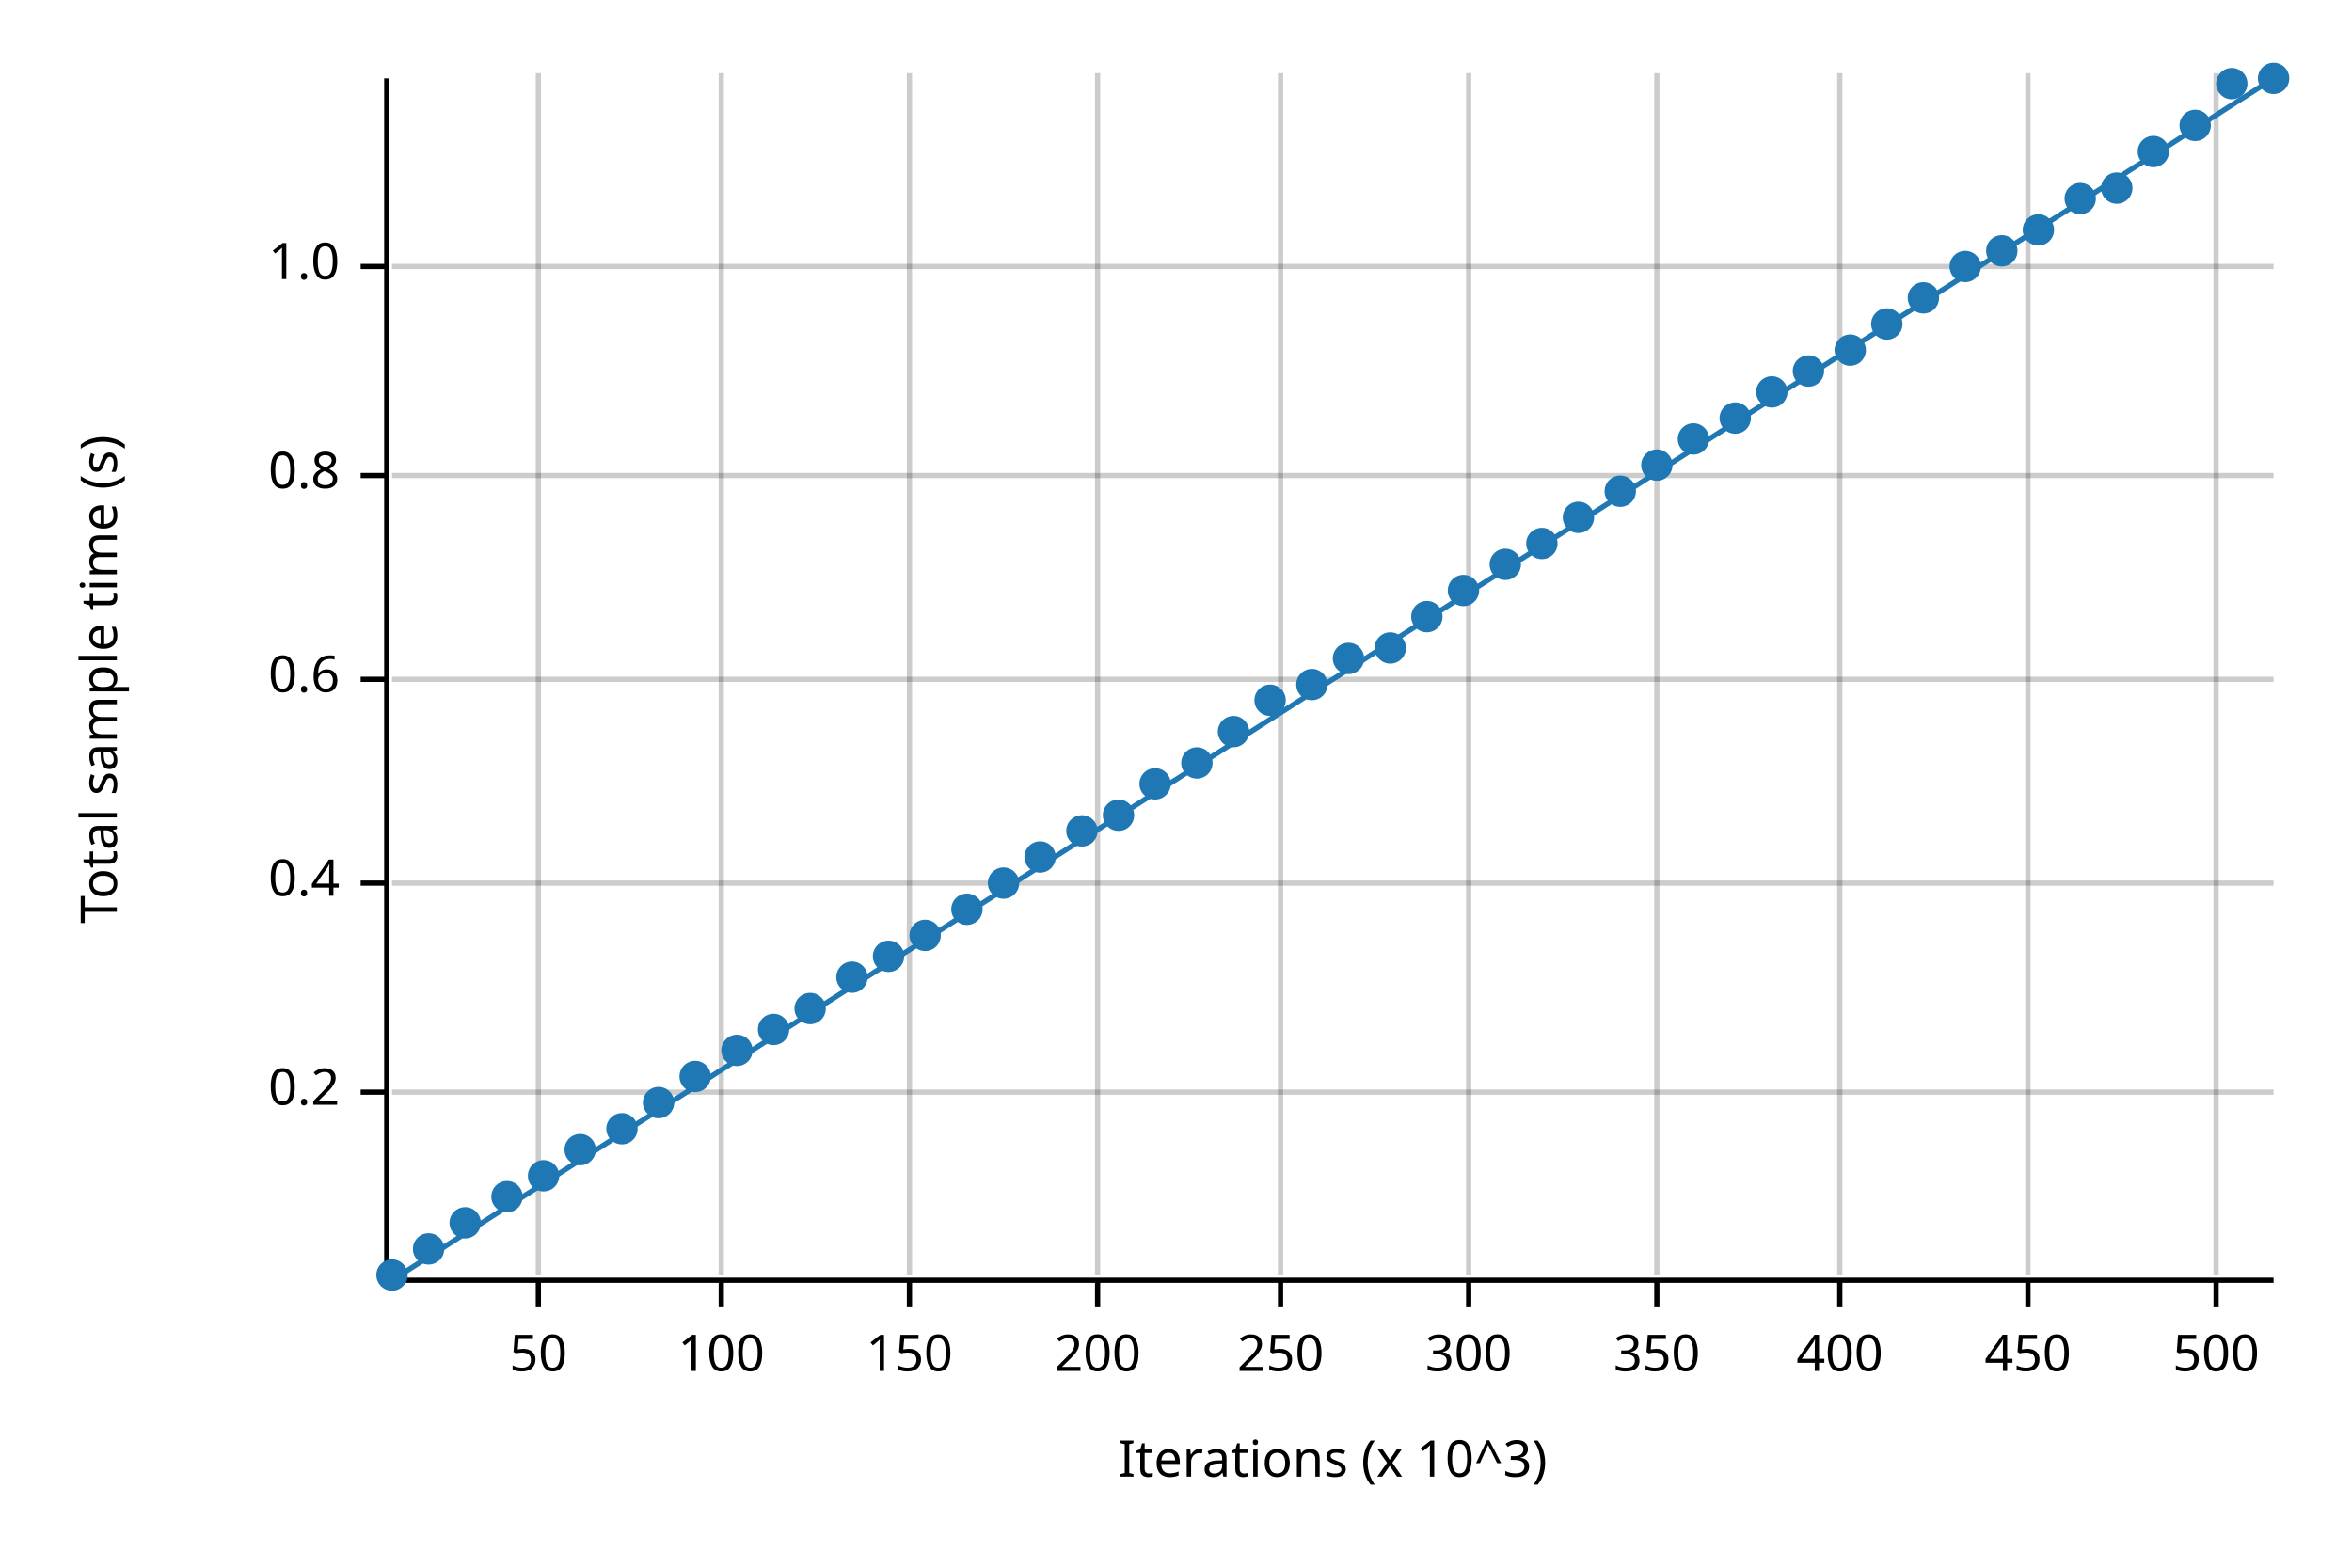
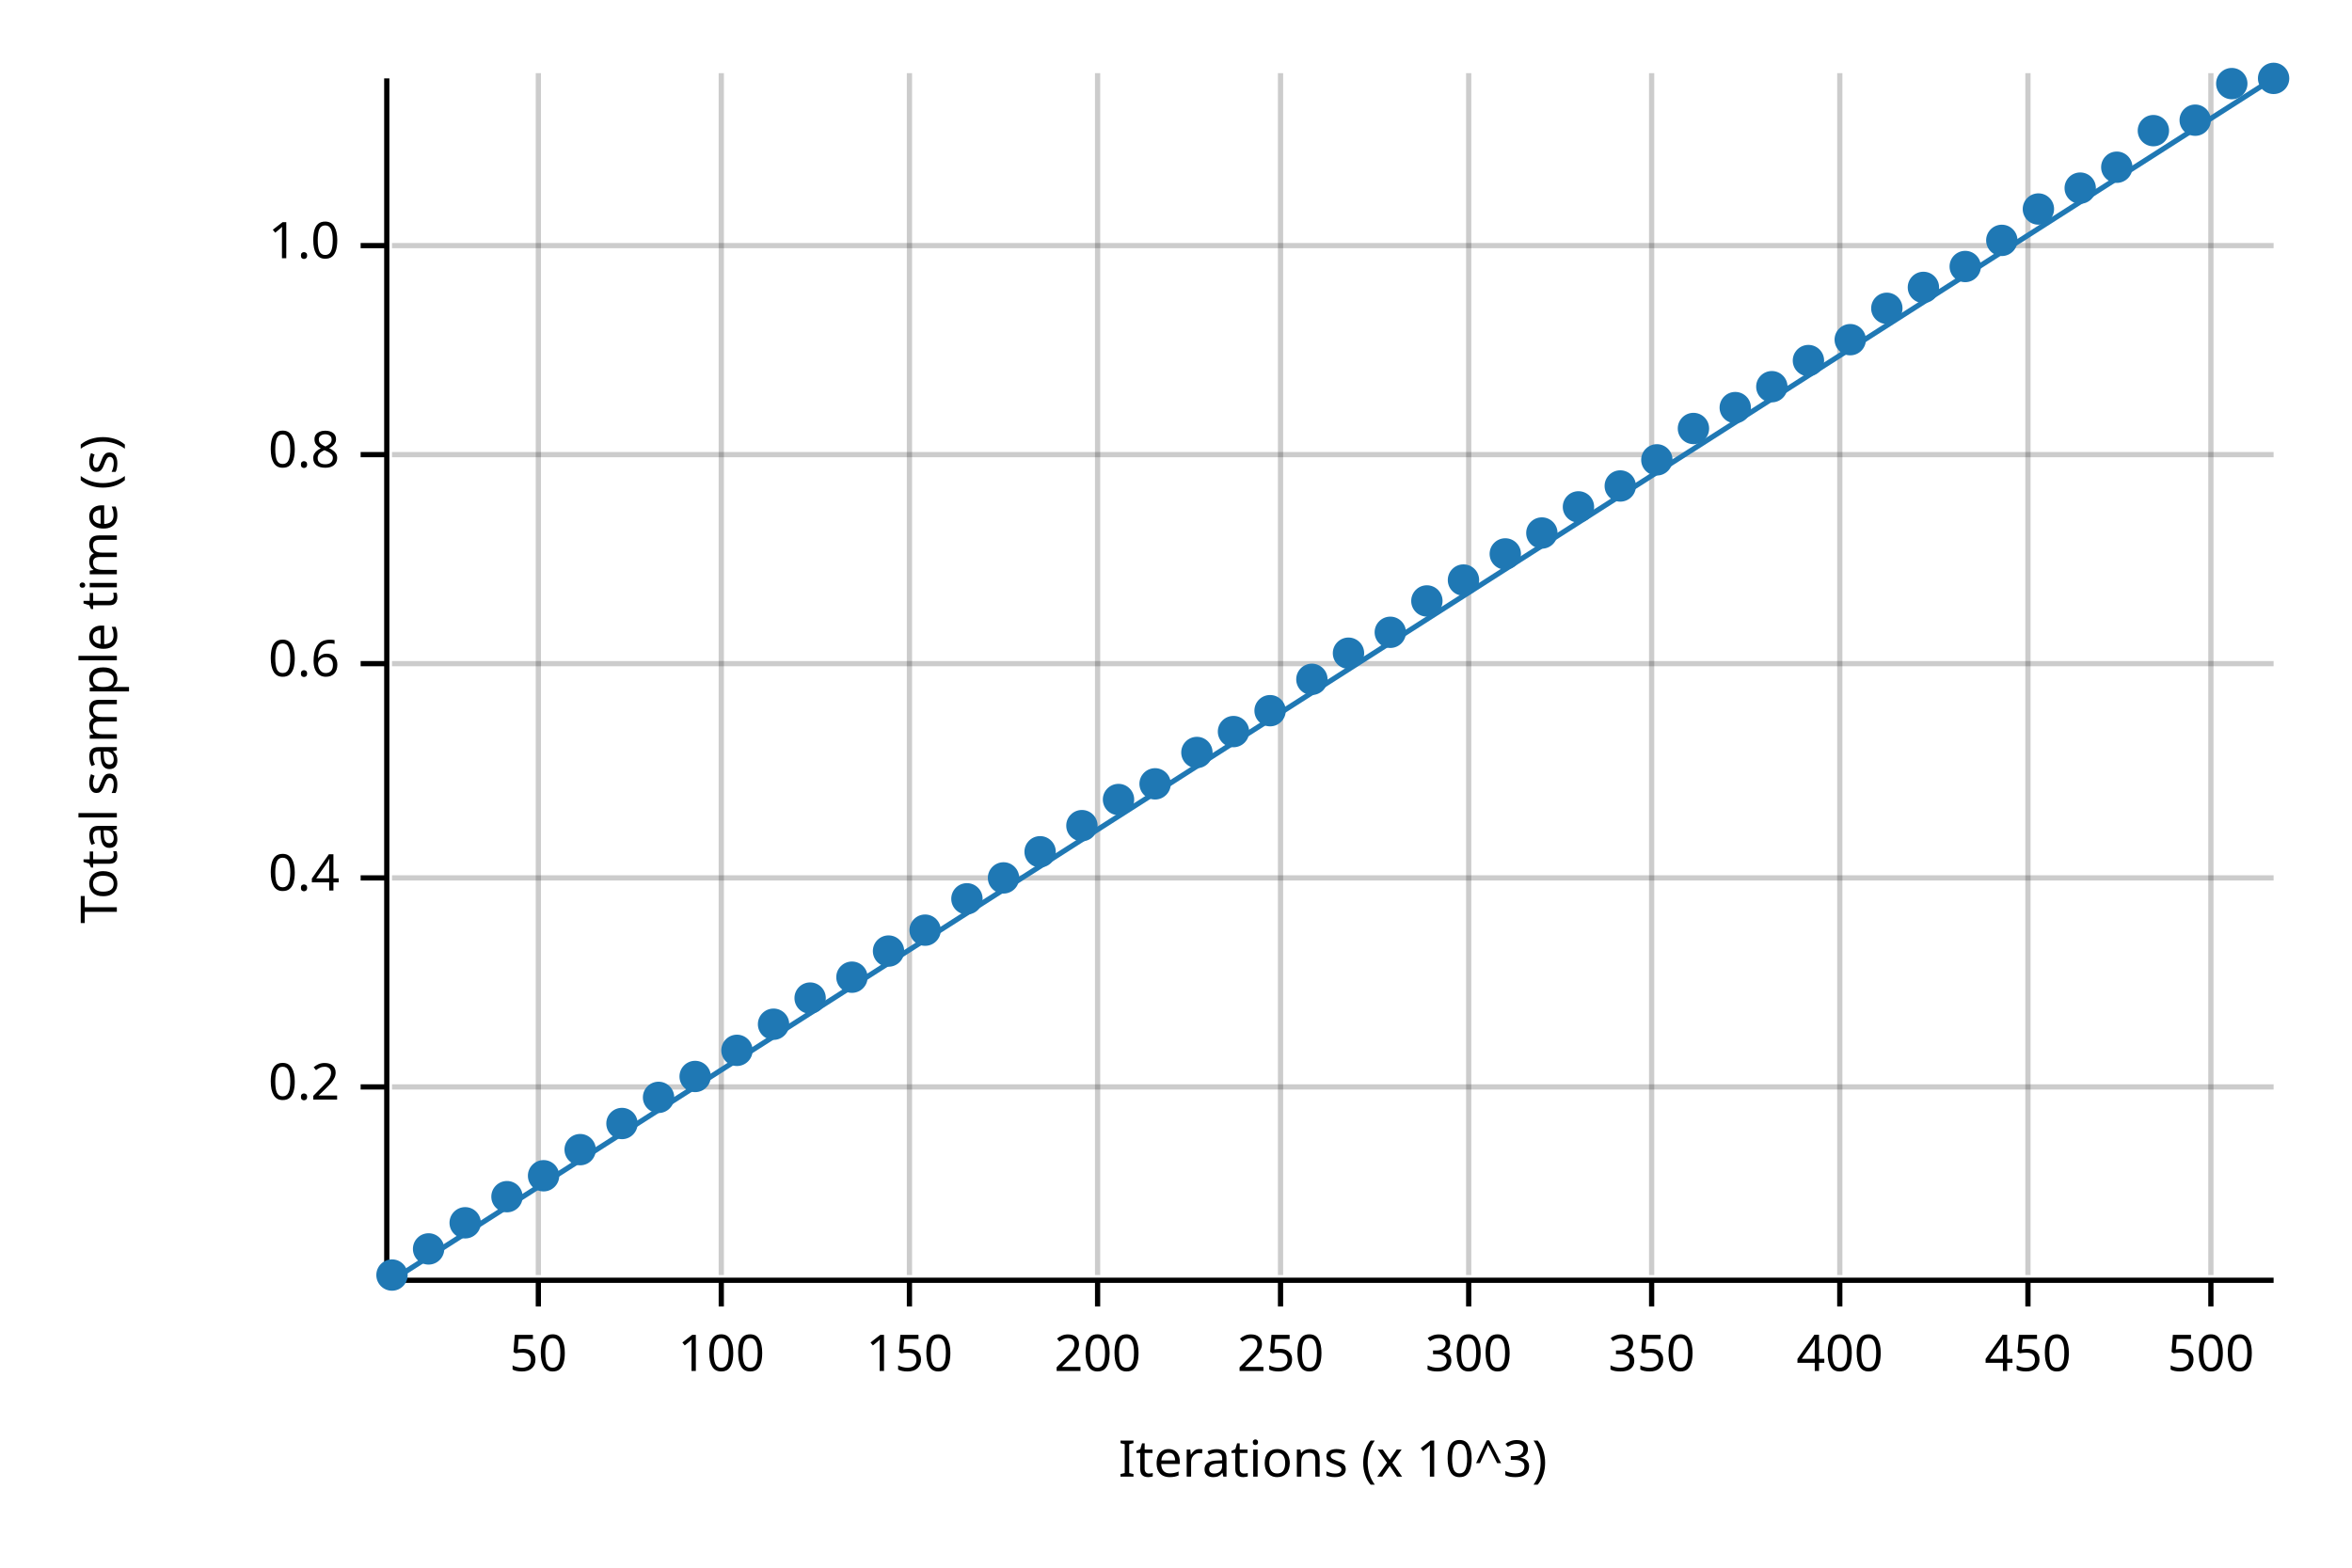
<svg xmlns="http://www.w3.org/2000/svg" width="450" height="300" viewBox="0 0 450 300">
  <text x="15" y="130" dy="0.76em" text-anchor="middle" font-family="sans-serif" font-size="9.677" opacity="1" fill="#000000" transform="rotate(270, 15, 130)">
Total sample time (s)
</text>
  <text x="255" y="285" dy="-0.5ex" text-anchor="middle" font-family="sans-serif" font-size="9.677" opacity="1" fill="#000000">
Iterations (x 10^3)
</text>
  <line opacity="0.2" stroke="#000000" stroke-width="1" x1="103" y1="244" x2="103" y2="14" />
  <line opacity="0.2" stroke="#000000" stroke-width="1" x1="138" y1="244" x2="138" y2="14" />
  <line opacity="0.2" stroke="#000000" stroke-width="1" x1="174" y1="244" x2="174" y2="14" />
  <line opacity="0.2" stroke="#000000" stroke-width="1" x1="210" y1="244" x2="210" y2="14" />
  <line opacity="0.2" stroke="#000000" stroke-width="1" x1="245" y1="244" x2="245" y2="14" />
  <line opacity="0.2" stroke="#000000" stroke-width="1" x1="281" y1="244" x2="281" y2="14" />
-   <line opacity="0.2" stroke="#000000" stroke-width="1" x1="317" y1="244" x2="317" y2="14" />
+   <line opacity="0.2" stroke="#000000" stroke-width="1" x1="316" y1="244" x2="316" y2="14" />
  <line opacity="0.2" stroke="#000000" stroke-width="1" x1="352" y1="244" x2="352" y2="14" />
  <line opacity="0.2" stroke="#000000" stroke-width="1" x1="388" y1="244" x2="388" y2="14" />
-   <line opacity="0.2" stroke="#000000" stroke-width="1" x1="424" y1="244" x2="424" y2="14" />
-   <line opacity="0.2" stroke="#000000" stroke-width="1" x1="75" y1="209" x2="435" y2="209" />
-   <line opacity="0.2" stroke="#000000" stroke-width="1" x1="75" y1="169" x2="435" y2="169" />
-   <line opacity="0.2" stroke="#000000" stroke-width="1" x1="75" y1="130" x2="435" y2="130" />
-   <line opacity="0.2" stroke="#000000" stroke-width="1" x1="75" y1="91" x2="435" y2="91" />
-   <line opacity="0.2" stroke="#000000" stroke-width="1" x1="75" y1="51" x2="435" y2="51" />
+   <line opacity="0.2" stroke="#000000" stroke-width="1" x1="423" y1="244" x2="423" y2="14" />
+   <line opacity="0.2" stroke="#000000" stroke-width="1" x1="75" y1="208" x2="435" y2="208" />
+   <line opacity="0.2" stroke="#000000" stroke-width="1" x1="75" y1="168" x2="435" y2="168" />
+   <line opacity="0.2" stroke="#000000" stroke-width="1" x1="75" y1="127" x2="435" y2="127" />
+   <line opacity="0.2" stroke="#000000" stroke-width="1" x1="75" y1="87" x2="435" y2="87" />
+   <line opacity="0.2" stroke="#000000" stroke-width="1" x1="75" y1="47" x2="435" y2="47" />
  <polyline fill="none" opacity="1" stroke="#000000" stroke-width="1" points="74,15 74,245 " />
-   <text x="65" y="209" dy="0.5ex" text-anchor="end" font-family="sans-serif" font-size="9.677" opacity="1" fill="#000000">
+   <text x="65" y="208" dy="0.5ex" text-anchor="end" font-family="sans-serif" font-size="9.677" opacity="1" fill="#000000">
0.2
</text>
-   <polyline fill="none" opacity="1" stroke="#000000" stroke-width="1" points="69,209 74,209 " />
-   <text x="65" y="169" dy="0.5ex" text-anchor="end" font-family="sans-serif" font-size="9.677" opacity="1" fill="#000000">
+   <polyline fill="none" opacity="1" stroke="#000000" stroke-width="1" points="69,208 74,208 " />
+   <text x="65" y="168" dy="0.5ex" text-anchor="end" font-family="sans-serif" font-size="9.677" opacity="1" fill="#000000">
0.4
</text>
-   <polyline fill="none" opacity="1" stroke="#000000" stroke-width="1" points="69,169 74,169 " />
-   <text x="65" y="130" dy="0.5ex" text-anchor="end" font-family="sans-serif" font-size="9.677" opacity="1" fill="#000000">
+   <polyline fill="none" opacity="1" stroke="#000000" stroke-width="1" points="69,168 74,168 " />
+   <text x="65" y="127" dy="0.5ex" text-anchor="end" font-family="sans-serif" font-size="9.677" opacity="1" fill="#000000">
0.6
</text>
-   <polyline fill="none" opacity="1" stroke="#000000" stroke-width="1" points="69,130 74,130 " />
-   <text x="65" y="91" dy="0.5ex" text-anchor="end" font-family="sans-serif" font-size="9.677" opacity="1" fill="#000000">
+   <polyline fill="none" opacity="1" stroke="#000000" stroke-width="1" points="69,127 74,127 " />
+   <text x="65" y="87" dy="0.5ex" text-anchor="end" font-family="sans-serif" font-size="9.677" opacity="1" fill="#000000">
0.8
</text>
-   <polyline fill="none" opacity="1" stroke="#000000" stroke-width="1" points="69,91 74,91 " />
-   <text x="65" y="51" dy="0.5ex" text-anchor="end" font-family="sans-serif" font-size="9.677" opacity="1" fill="#000000">
+   <polyline fill="none" opacity="1" stroke="#000000" stroke-width="1" points="69,87 74,87 " />
+   <text x="65" y="47" dy="0.5ex" text-anchor="end" font-family="sans-serif" font-size="9.677" opacity="1" fill="#000000">
1.0
</text>
-   <polyline fill="none" opacity="1" stroke="#000000" stroke-width="1" points="69,51 74,51 " />
+   <polyline fill="none" opacity="1" stroke="#000000" stroke-width="1" points="69,47 74,47 " />
  <polyline fill="none" opacity="1" stroke="#000000" stroke-width="1" points="75,245 435,245 " />
  <text x="103" y="255" dy="0.76em" text-anchor="middle" font-family="sans-serif" font-size="9.677" opacity="1" fill="#000000">
50
</text>
  <polyline fill="none" opacity="1" stroke="#000000" stroke-width="1" points="103,245 103,250 " />
  <text x="138" y="255" dy="0.76em" text-anchor="middle" font-family="sans-serif" font-size="9.677" opacity="1" fill="#000000">
100
</text>
  <polyline fill="none" opacity="1" stroke="#000000" stroke-width="1" points="138,245 138,250 " />
  <text x="174" y="255" dy="0.76em" text-anchor="middle" font-family="sans-serif" font-size="9.677" opacity="1" fill="#000000">
150
</text>
  <polyline fill="none" opacity="1" stroke="#000000" stroke-width="1" points="174,245 174,250 " />
  <text x="210" y="255" dy="0.76em" text-anchor="middle" font-family="sans-serif" font-size="9.677" opacity="1" fill="#000000">
200
</text>
  <polyline fill="none" opacity="1" stroke="#000000" stroke-width="1" points="210,245 210,250 " />
  <text x="245" y="255" dy="0.76em" text-anchor="middle" font-family="sans-serif" font-size="9.677" opacity="1" fill="#000000">
250
</text>
  <polyline fill="none" opacity="1" stroke="#000000" stroke-width="1" points="245,245 245,250 " />
  <text x="281" y="255" dy="0.76em" text-anchor="middle" font-family="sans-serif" font-size="9.677" opacity="1" fill="#000000">
300
</text>
  <polyline fill="none" opacity="1" stroke="#000000" stroke-width="1" points="281,245 281,250 " />
-   <text x="317" y="255" dy="0.76em" text-anchor="middle" font-family="sans-serif" font-size="9.677" opacity="1" fill="#000000">
+   <text x="316" y="255" dy="0.76em" text-anchor="middle" font-family="sans-serif" font-size="9.677" opacity="1" fill="#000000">
350
</text>
-   <polyline fill="none" opacity="1" stroke="#000000" stroke-width="1" points="317,245 317,250 " />
+   <polyline fill="none" opacity="1" stroke="#000000" stroke-width="1" points="316,245 316,250 " />
  <text x="352" y="255" dy="0.76em" text-anchor="middle" font-family="sans-serif" font-size="9.677" opacity="1" fill="#000000">
400
</text>
  <polyline fill="none" opacity="1" stroke="#000000" stroke-width="1" points="352,245 352,250 " />
  <text x="388" y="255" dy="0.76em" text-anchor="middle" font-family="sans-serif" font-size="9.677" opacity="1" fill="#000000">
450
</text>
  <polyline fill="none" opacity="1" stroke="#000000" stroke-width="1" points="388,245 388,250 " />
-   <text x="424" y="255" dy="0.76em" text-anchor="middle" font-family="sans-serif" font-size="9.677" opacity="1" fill="#000000">
+   <text x="423" y="255" dy="0.76em" text-anchor="middle" font-family="sans-serif" font-size="9.677" opacity="1" fill="#000000">
500
</text>
-   <polyline fill="none" opacity="1" stroke="#000000" stroke-width="1" points="424,245 424,250 " />
+   <polyline fill="none" opacity="1" stroke="#000000" stroke-width="1" points="423,245 423,250 " />
  <circle cx="75" cy="244" r="3" opacity="1" fill="#1F78B4" stroke="none" stroke-width="1" />
  <circle cx="82" cy="239" r="3" opacity="1" fill="#1F78B4" stroke="none" stroke-width="1" />
  <circle cx="89" cy="234" r="3" opacity="1" fill="#1F78B4" stroke="none" stroke-width="1" />
  <circle cx="97" cy="229" r="3" opacity="1" fill="#1F78B4" stroke="none" stroke-width="1" />
  <circle cx="104" cy="225" r="3" opacity="1" fill="#1F78B4" stroke="none" stroke-width="1" />
  <circle cx="111" cy="220" r="3" opacity="1" fill="#1F78B4" stroke="none" stroke-width="1" />
-   <circle cx="119" cy="216" r="3" opacity="1" fill="#1F78B4" stroke="none" stroke-width="1" />
-   <circle cx="126" cy="211" r="3" opacity="1" fill="#1F78B4" stroke="none" stroke-width="1" />
+   <circle cx="119" cy="215" r="3" opacity="1" fill="#1F78B4" stroke="none" stroke-width="1" />
+   <circle cx="126" cy="210" r="3" opacity="1" fill="#1F78B4" stroke="none" stroke-width="1" />
  <circle cx="133" cy="206" r="3" opacity="1" fill="#1F78B4" stroke="none" stroke-width="1" />
  <circle cx="141" cy="201" r="3" opacity="1" fill="#1F78B4" stroke="none" stroke-width="1" />
-   <circle cx="148" cy="197" r="3" opacity="1" fill="#1F78B4" stroke="none" stroke-width="1" />
-   <circle cx="155" cy="193" r="3" opacity="1" fill="#1F78B4" stroke="none" stroke-width="1" />
+   <circle cx="148" cy="196" r="3" opacity="1" fill="#1F78B4" stroke="none" stroke-width="1" />
+   <circle cx="155" cy="191" r="3" opacity="1" fill="#1F78B4" stroke="none" stroke-width="1" />
  <circle cx="163" cy="187" r="3" opacity="1" fill="#1F78B4" stroke="none" stroke-width="1" />
-   <circle cx="170" cy="183" r="3" opacity="1" fill="#1F78B4" stroke="none" stroke-width="1" />
-   <circle cx="177" cy="179" r="3" opacity="1" fill="#1F78B4" stroke="none" stroke-width="1" />
-   <circle cx="185" cy="174" r="3" opacity="1" fill="#1F78B4" stroke="none" stroke-width="1" />
-   <circle cx="192" cy="169" r="3" opacity="1" fill="#1F78B4" stroke="none" stroke-width="1" />
-   <circle cx="199" cy="164" r="3" opacity="1" fill="#1F78B4" stroke="none" stroke-width="1" />
-   <circle cx="207" cy="159" r="3" opacity="1" fill="#1F78B4" stroke="none" stroke-width="1" />
-   <circle cx="214" cy="156" r="3" opacity="1" fill="#1F78B4" stroke="none" stroke-width="1" />
+   <circle cx="170" cy="182" r="3" opacity="1" fill="#1F78B4" stroke="none" stroke-width="1" />
+   <circle cx="177" cy="178" r="3" opacity="1" fill="#1F78B4" stroke="none" stroke-width="1" />
+   <circle cx="185" cy="172" r="3" opacity="1" fill="#1F78B4" stroke="none" stroke-width="1" />
+   <circle cx="192" cy="168" r="3" opacity="1" fill="#1F78B4" stroke="none" stroke-width="1" />
+   <circle cx="199" cy="163" r="3" opacity="1" fill="#1F78B4" stroke="none" stroke-width="1" />
+   <circle cx="207" cy="158" r="3" opacity="1" fill="#1F78B4" stroke="none" stroke-width="1" />
+   <circle cx="214" cy="153" r="3" opacity="1" fill="#1F78B4" stroke="none" stroke-width="1" />
  <circle cx="221" cy="150" r="3" opacity="1" fill="#1F78B4" stroke="none" stroke-width="1" />
-   <circle cx="229" cy="146" r="3" opacity="1" fill="#1F78B4" stroke="none" stroke-width="1" />
+   <circle cx="229" cy="144" r="3" opacity="1" fill="#1F78B4" stroke="none" stroke-width="1" />
  <circle cx="236" cy="140" r="3" opacity="1" fill="#1F78B4" stroke="none" stroke-width="1" />
-   <circle cx="243" cy="134" r="3" opacity="1" fill="#1F78B4" stroke="none" stroke-width="1" />
-   <circle cx="251" cy="131" r="3" opacity="1" fill="#1F78B4" stroke="none" stroke-width="1" />
-   <circle cx="258" cy="126" r="3" opacity="1" fill="#1F78B4" stroke="none" stroke-width="1" />
-   <circle cx="266" cy="124" r="3" opacity="1" fill="#1F78B4" stroke="none" stroke-width="1" />
-   <circle cx="273" cy="118" r="3" opacity="1" fill="#1F78B4" stroke="none" stroke-width="1" />
-   <circle cx="280" cy="113" r="3" opacity="1" fill="#1F78B4" stroke="none" stroke-width="1" />
-   <circle cx="288" cy="108" r="3" opacity="1" fill="#1F78B4" stroke="none" stroke-width="1" />
-   <circle cx="295" cy="104" r="3" opacity="1" fill="#1F78B4" stroke="none" stroke-width="1" />
-   <circle cx="302" cy="99" r="3" opacity="1" fill="#1F78B4" stroke="none" stroke-width="1" />
-   <circle cx="310" cy="94" r="3" opacity="1" fill="#1F78B4" stroke="none" stroke-width="1" />
-   <circle cx="317" cy="89" r="3" opacity="1" fill="#1F78B4" stroke="none" stroke-width="1" />
-   <circle cx="324" cy="84" r="3" opacity="1" fill="#1F78B4" stroke="none" stroke-width="1" />
-   <circle cx="332" cy="80" r="3" opacity="1" fill="#1F78B4" stroke="none" stroke-width="1" />
-   <circle cx="339" cy="75" r="3" opacity="1" fill="#1F78B4" stroke="none" stroke-width="1" />
-   <circle cx="346" cy="71" r="3" opacity="1" fill="#1F78B4" stroke="none" stroke-width="1" />
-   <circle cx="354" cy="67" r="3" opacity="1" fill="#1F78B4" stroke="none" stroke-width="1" />
-   <circle cx="361" cy="62" r="3" opacity="1" fill="#1F78B4" stroke="none" stroke-width="1" />
-   <circle cx="368" cy="57" r="3" opacity="1" fill="#1F78B4" stroke="none" stroke-width="1" />
+   <circle cx="243" cy="136" r="3" opacity="1" fill="#1F78B4" stroke="none" stroke-width="1" />
+   <circle cx="251" cy="130" r="3" opacity="1" fill="#1F78B4" stroke="none" stroke-width="1" />
+   <circle cx="258" cy="125" r="3" opacity="1" fill="#1F78B4" stroke="none" stroke-width="1" />
+   <circle cx="266" cy="121" r="3" opacity="1" fill="#1F78B4" stroke="none" stroke-width="1" />
+   <circle cx="273" cy="115" r="3" opacity="1" fill="#1F78B4" stroke="none" stroke-width="1" />
+   <circle cx="280" cy="111" r="3" opacity="1" fill="#1F78B4" stroke="none" stroke-width="1" />
+   <circle cx="288" cy="106" r="3" opacity="1" fill="#1F78B4" stroke="none" stroke-width="1" />
+   <circle cx="295" cy="102" r="3" opacity="1" fill="#1F78B4" stroke="none" stroke-width="1" />
+   <circle cx="302" cy="97" r="3" opacity="1" fill="#1F78B4" stroke="none" stroke-width="1" />
+   <circle cx="310" cy="93" r="3" opacity="1" fill="#1F78B4" stroke="none" stroke-width="1" />
+   <circle cx="317" cy="88" r="3" opacity="1" fill="#1F78B4" stroke="none" stroke-width="1" />
+   <circle cx="324" cy="82" r="3" opacity="1" fill="#1F78B4" stroke="none" stroke-width="1" />
+   <circle cx="332" cy="78" r="3" opacity="1" fill="#1F78B4" stroke="none" stroke-width="1" />
+   <circle cx="339" cy="74" r="3" opacity="1" fill="#1F78B4" stroke="none" stroke-width="1" />
+   <circle cx="346" cy="69" r="3" opacity="1" fill="#1F78B4" stroke="none" stroke-width="1" />
+   <circle cx="354" cy="65" r="3" opacity="1" fill="#1F78B4" stroke="none" stroke-width="1" />
+   <circle cx="361" cy="59" r="3" opacity="1" fill="#1F78B4" stroke="none" stroke-width="1" />
+   <circle cx="368" cy="55" r="3" opacity="1" fill="#1F78B4" stroke="none" stroke-width="1" />
  <circle cx="376" cy="51" r="3" opacity="1" fill="#1F78B4" stroke="none" stroke-width="1" />
-   <circle cx="383" cy="48" r="3" opacity="1" fill="#1F78B4" stroke="none" stroke-width="1" />
-   <circle cx="390" cy="44" r="3" opacity="1" fill="#1F78B4" stroke="none" stroke-width="1" />
-   <circle cx="398" cy="38" r="3" opacity="1" fill="#1F78B4" stroke="none" stroke-width="1" />
-   <circle cx="405" cy="36" r="3" opacity="1" fill="#1F78B4" stroke="none" stroke-width="1" />
-   <circle cx="412" cy="29" r="3" opacity="1" fill="#1F78B4" stroke="none" stroke-width="1" />
-   <circle cx="420" cy="24" r="3" opacity="1" fill="#1F78B4" stroke="none" stroke-width="1" />
+   <circle cx="383" cy="46" r="3" opacity="1" fill="#1F78B4" stroke="none" stroke-width="1" />
+   <circle cx="390" cy="40" r="3" opacity="1" fill="#1F78B4" stroke="none" stroke-width="1" />
+   <circle cx="398" cy="36" r="3" opacity="1" fill="#1F78B4" stroke="none" stroke-width="1" />
+   <circle cx="405" cy="32" r="3" opacity="1" fill="#1F78B4" stroke="none" stroke-width="1" />
+   <circle cx="412" cy="25" r="3" opacity="1" fill="#1F78B4" stroke="none" stroke-width="1" />
+   <circle cx="420" cy="23" r="3" opacity="1" fill="#1F78B4" stroke="none" stroke-width="1" />
  <circle cx="427" cy="16" r="3" opacity="1" fill="#1F78B4" stroke="none" stroke-width="1" />
  <circle cx="435" cy="15" r="3" opacity="1" fill="#1F78B4" stroke="none" stroke-width="1" />
  <polyline fill="none" opacity="1" stroke="#1F78B4" stroke-width="1" points="75,245 435,15 " />
  <polygon opacity="0.25" fill="#1F78B4" points="75,245 435,15 435,15 " />
</svg>
